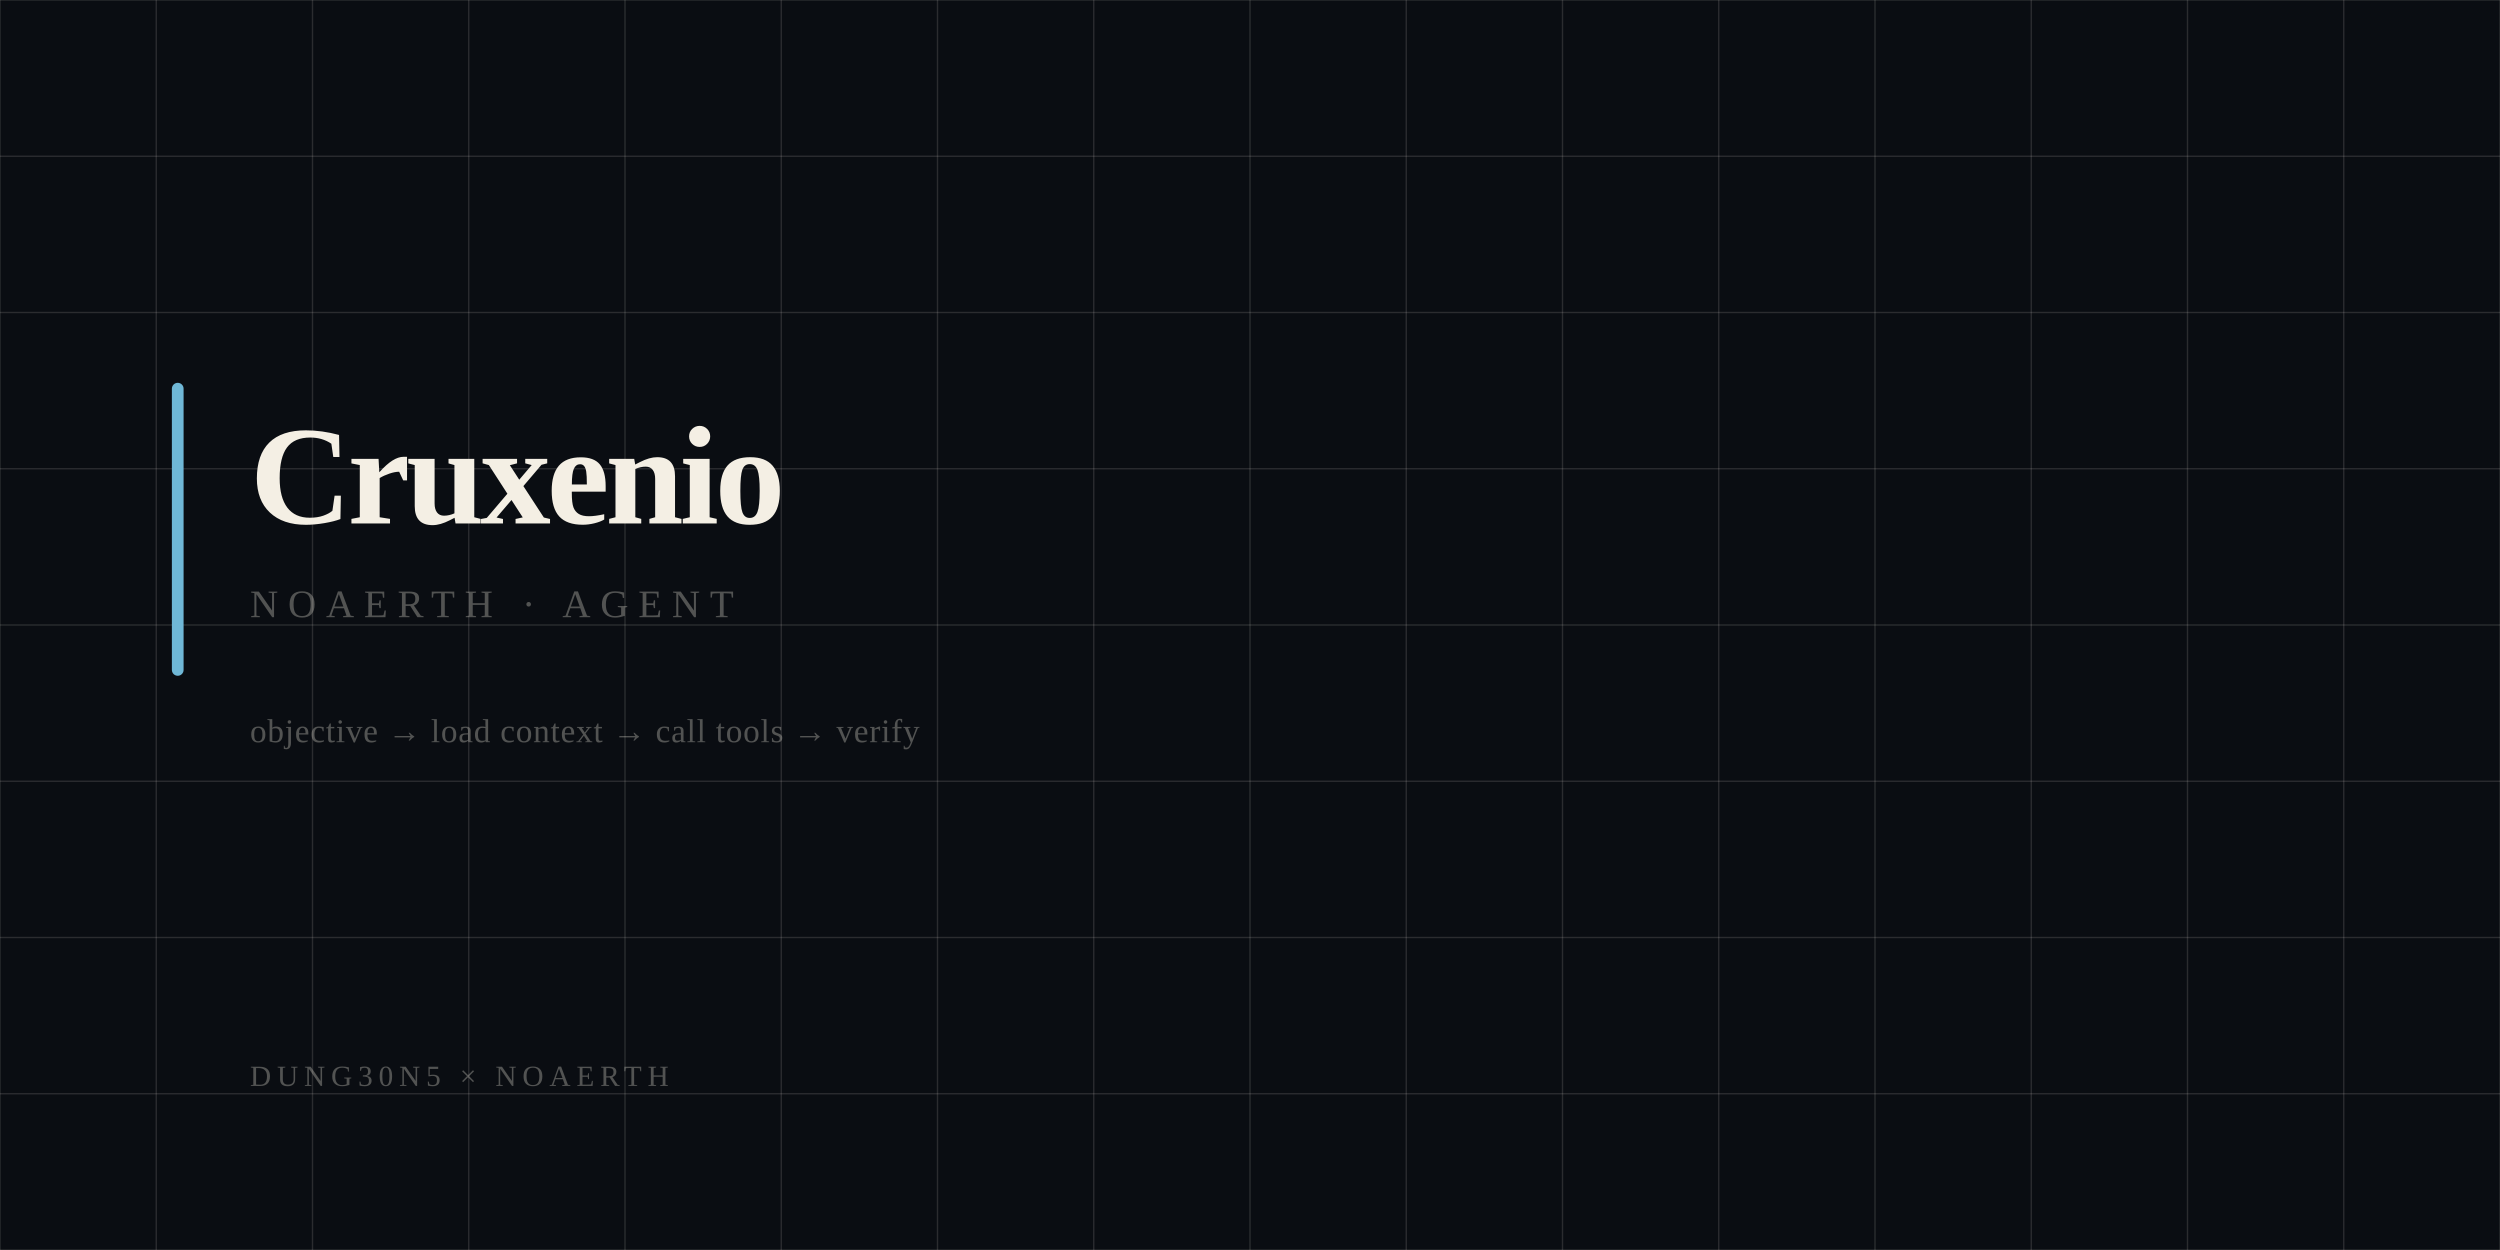
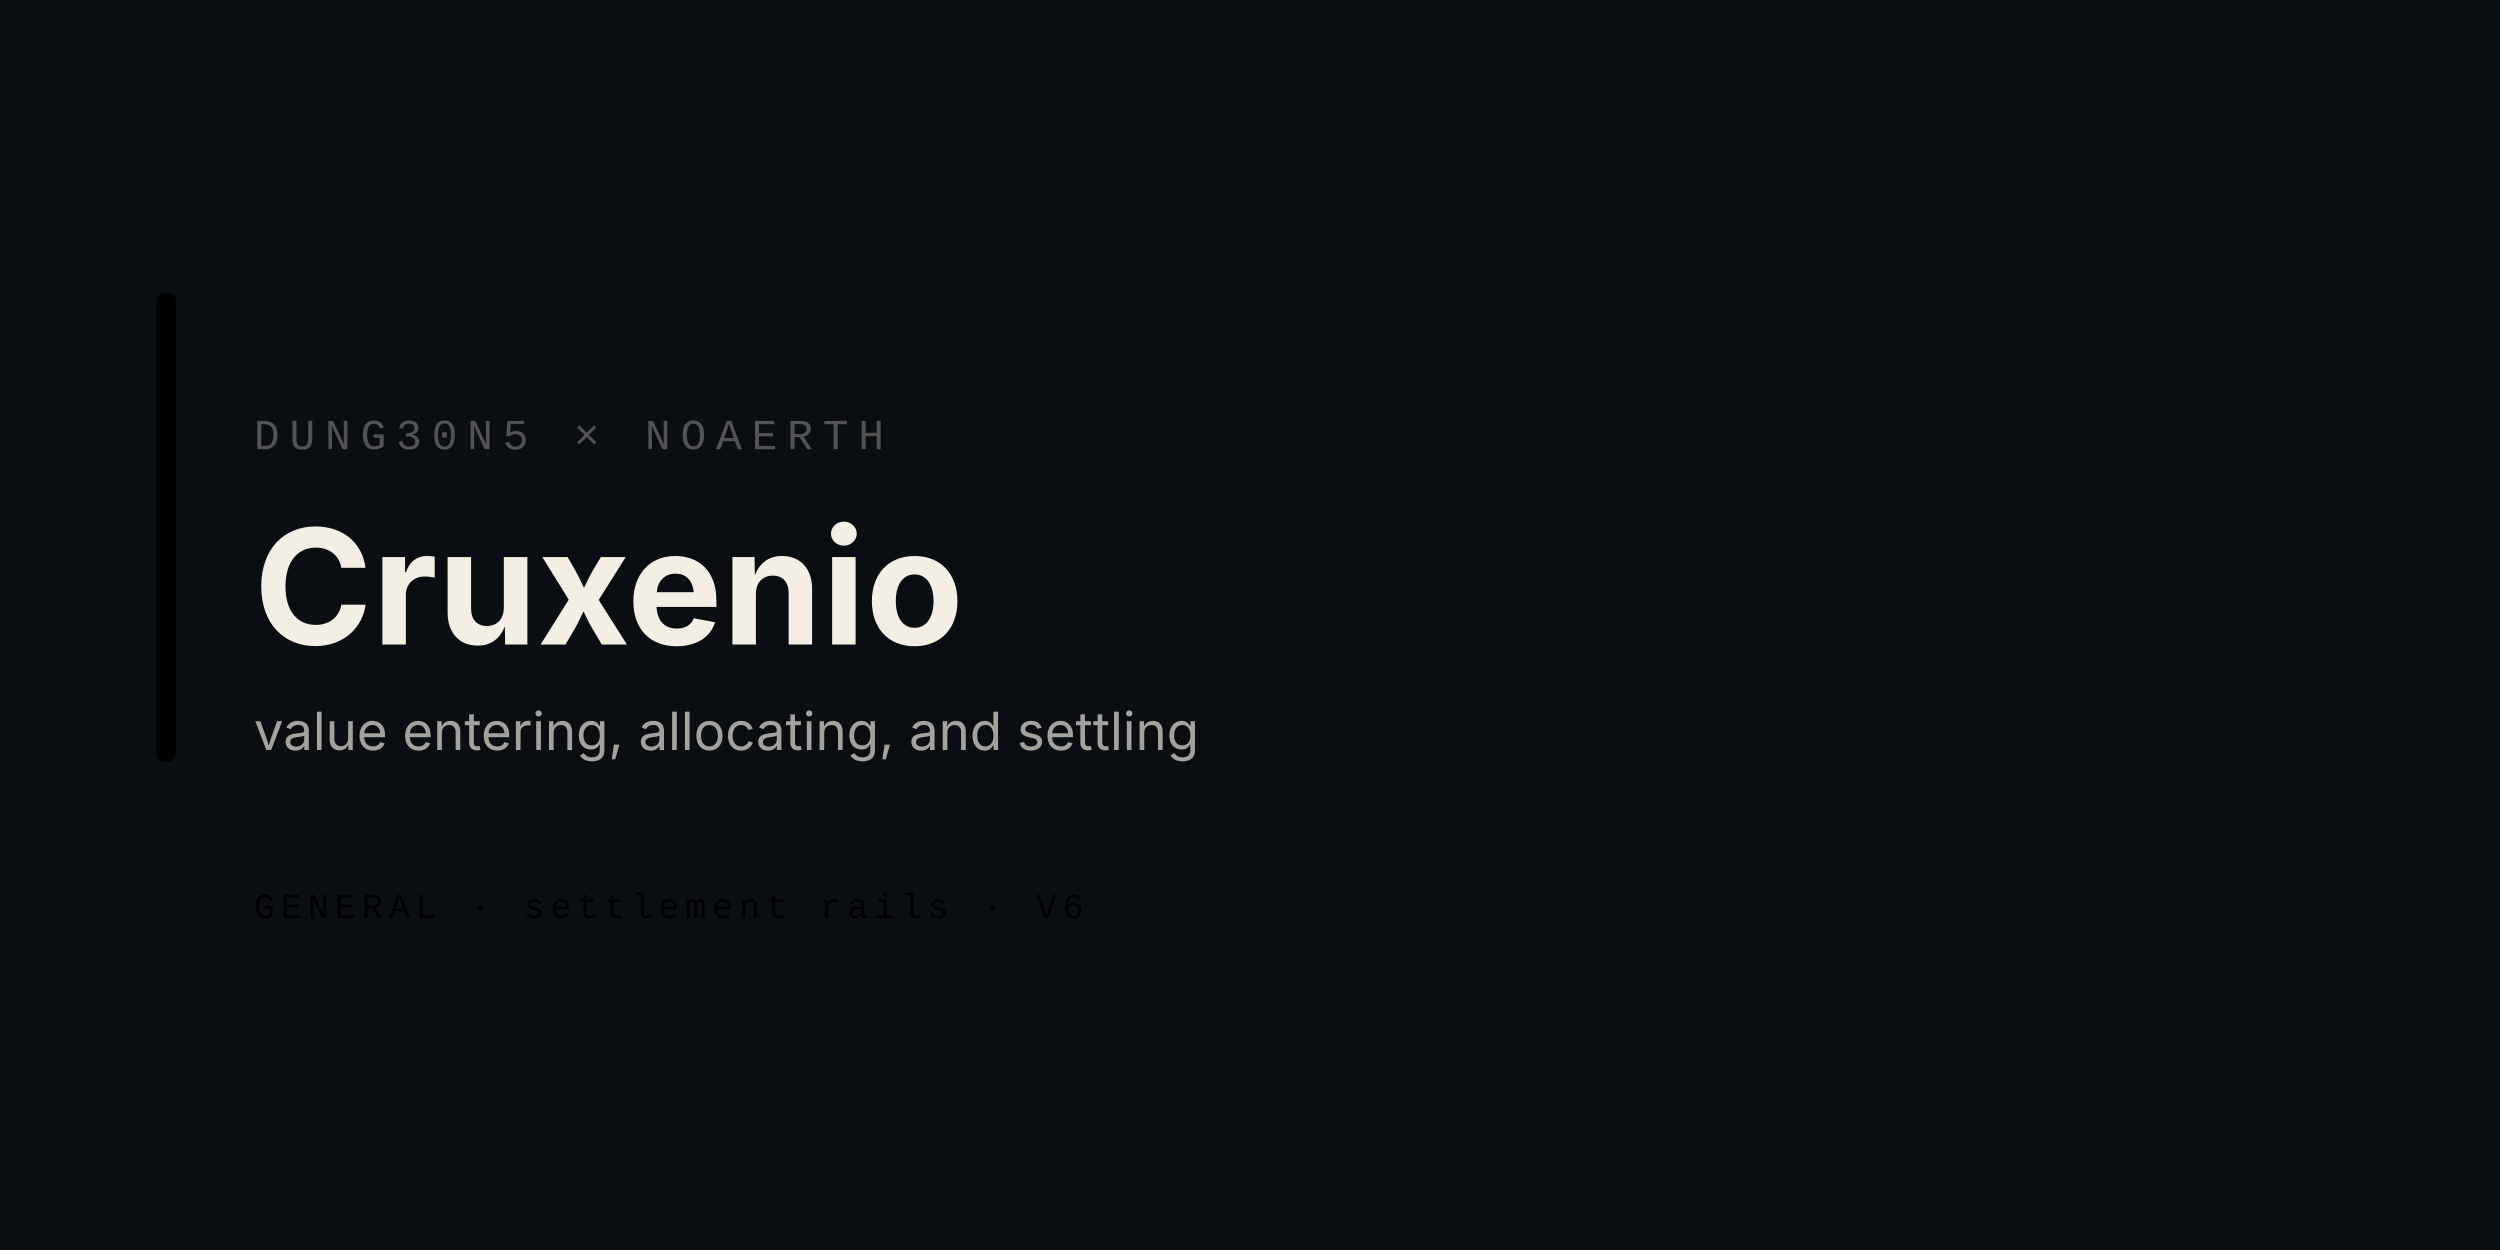
- <svg xmlns="http://www.w3.org/2000/svg" viewBox="0 0 1280 640" width="1280" height="640" role="img" aria-label="Cruxenio — NOAERTH project card.">
+ <svg xmlns="http://www.w3.org/2000/svg" viewBox="0 0 1280 640" width="1280" height="640" role="img" aria-label="Cruxenio project card">
  <rect width="1280" height="640" fill="#0a0d12" />
-   <line x1="0" y1="0" x2="0" y2="640" stroke="#f4efe424" stroke-width="0.7" />
-   <line x1="80" y1="0" x2="80" y2="640" stroke="#f4efe424" stroke-width="0.7" />
-   <line x1="160" y1="0" x2="160" y2="640" stroke="#f4efe424" stroke-width="0.7" />
-   <line x1="240" y1="0" x2="240" y2="640" stroke="#f4efe424" stroke-width="0.7" />
-   <line x1="320" y1="0" x2="320" y2="640" stroke="#f4efe424" stroke-width="0.7" />
-   <line x1="400" y1="0" x2="400" y2="640" stroke="#f4efe424" stroke-width="0.7" />
-   <line x1="480" y1="0" x2="480" y2="640" stroke="#f4efe424" stroke-width="0.7" />
-   <line x1="560" y1="0" x2="560" y2="640" stroke="#f4efe424" stroke-width="0.7" />
-   <line x1="640" y1="0" x2="640" y2="640" stroke="#f4efe424" stroke-width="0.7" />
-   <line x1="720" y1="0" x2="720" y2="640" stroke="#f4efe424" stroke-width="0.7" />
-   <line x1="800" y1="0" x2="800" y2="640" stroke="#f4efe424" stroke-width="0.7" />
-   <line x1="880" y1="0" x2="880" y2="640" stroke="#f4efe424" stroke-width="0.7" />
-   <line x1="960" y1="0" x2="960" y2="640" stroke="#f4efe424" stroke-width="0.7" />
-   <line x1="1040" y1="0" x2="1040" y2="640" stroke="#f4efe424" stroke-width="0.7" />
-   <line x1="1120" y1="0" x2="1120" y2="640" stroke="#f4efe424" stroke-width="0.7" />
-   <line x1="1200" y1="0" x2="1200" y2="640" stroke="#f4efe424" stroke-width="0.7" />
-   <line x1="1280" y1="0" x2="1280" y2="640" stroke="#f4efe424" stroke-width="0.7" />
-   <line x1="0" y1="0" x2="1280" y2="0" stroke="#f4efe424" stroke-width="0.7" />
-   <line x1="0" y1="80" x2="1280" y2="80" stroke="#f4efe424" stroke-width="0.7" />
-   <line x1="0" y1="160" x2="1280" y2="160" stroke="#f4efe424" stroke-width="0.7" />
-   <line x1="0" y1="240" x2="1280" y2="240" stroke="#f4efe424" stroke-width="0.7" />
-   <line x1="0" y1="320" x2="1280" y2="320" stroke="#f4efe424" stroke-width="0.7" />
-   <line x1="0" y1="400" x2="1280" y2="400" stroke="#f4efe424" stroke-width="0.7" />
-   <line x1="0" y1="480" x2="1280" y2="480" stroke="#f4efe424" stroke-width="0.7" />
-   <line x1="0" y1="560" x2="1280" y2="560" stroke="#f4efe424" stroke-width="0.7" />
-   <line x1="0" y1="640" x2="1280" y2="640" stroke="#f4efe424" stroke-width="0.7" />
-   <rect x="88" y="196" width="6" height="150" rx="3" fill="#6fb7d6" />
-   <text x="128" y="268" fill="#f4efe4" font-size="72" font-weight="680" letter-spacing="-2">Cruxenio</text>
-   <text x="128" y="316" fill="#f4efe44f" font-size="20" letter-spacing="5">NOAERTH · AGENT</text>
-   <text x="128" y="380" fill="#f4efe44f" font-size="17" letter-spacing="0.4">objective → load context → call tools → verify</text>
-   <text x="128" y="556" fill="#f4efe44f" font-size="15" letter-spacing="3">DUNG30N5 × NOAERTH</text>
+   <rect x="880" y="300" width="34" height="40" rx="6" fill="amber" fill-opacity="0.10" stroke="amber" stroke-width="1.1" stroke-opacity="0.45" />
+   <rect x="926" y="293" width="34" height="56" rx="6" fill="amber" fill-opacity="0.10" stroke="amber" stroke-width="1.1" stroke-opacity="0.45" />
+   <rect x="972" y="286" width="34" height="72" rx="6" fill="amber" fill-opacity="0.10" stroke="amber" stroke-width="1.1" stroke-opacity="0.45" />
+   <rect x="1018" y="279" width="34" height="88" rx="6" fill="amber" fill-opacity="0.10" stroke="amber" stroke-width="1.1" stroke-opacity="0.45" />
+   <rect x="1064" y="272" width="34" height="104" rx="6" fill="amber" fill-opacity="0.10" stroke="amber" stroke-width="1.1" stroke-opacity="0.45" />
+   <rect x="80" y="150" width="10" height="240" rx="4" fill="amber" opacity="0.9" />
+   <text x="130" y="230" font-family="ui-monospace, SFMono-Regular, Menlo, Monaco, Consolas, 'Liberation Mono', monospace" font-size="22" letter-spacing="5" fill="#f4efe44f">DUNG30N5 × NOAERTH</text>
+   <text x="130" y="330" font-family="-apple-system, BlinkMacSystemFont, 'Segoe UI', Inter, Helvetica, Arial, sans-serif" font-size="82" font-weight="700" fill="#f4efe4">Cruxenio</text>
+   <text x="130" y="384" font-family="-apple-system, BlinkMacSystemFont, 'Segoe UI', Inter, Helvetica, Arial, sans-serif" font-size="27" fill="#f4efe4a8">value entering, allocating, and settling</text>
+   <text x="130" y="470" font-family="ui-monospace, SFMono-Regular, Menlo, Monaco, Consolas, 'Liberation Mono', monospace" font-size="18" fill="amber" letter-spacing="3">GENERAL · settlement rails · V6</text>
</svg>
